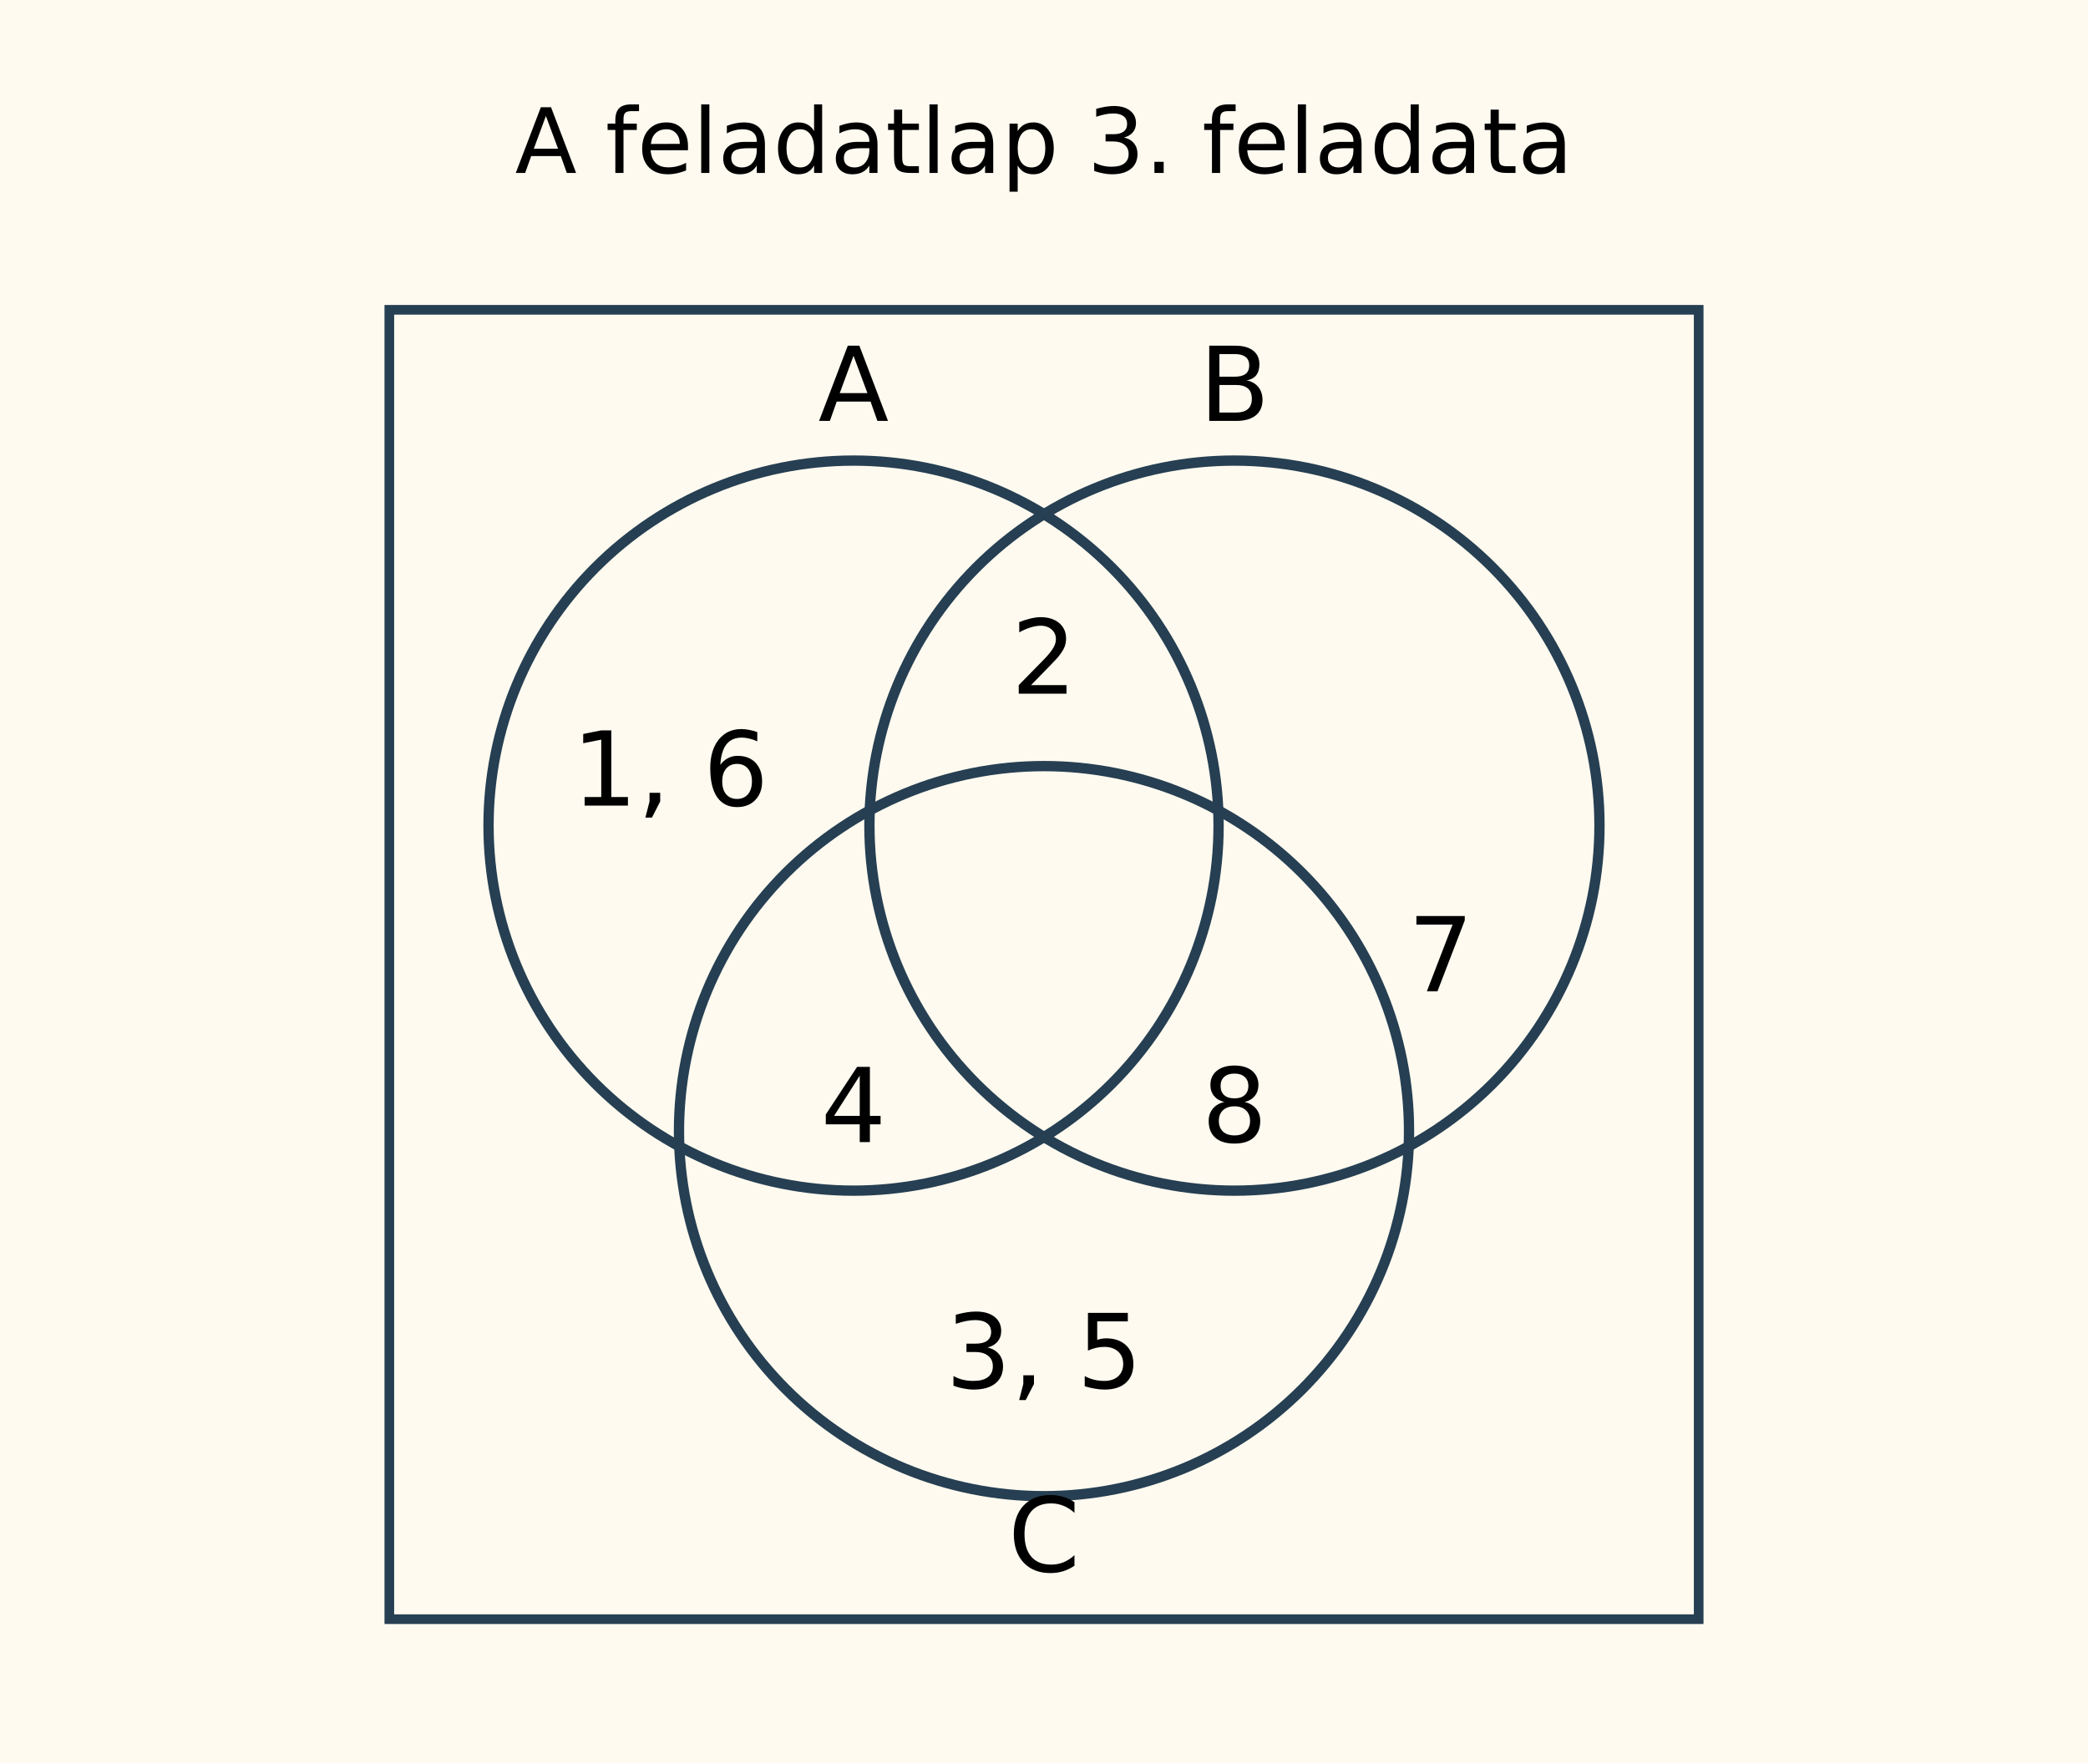
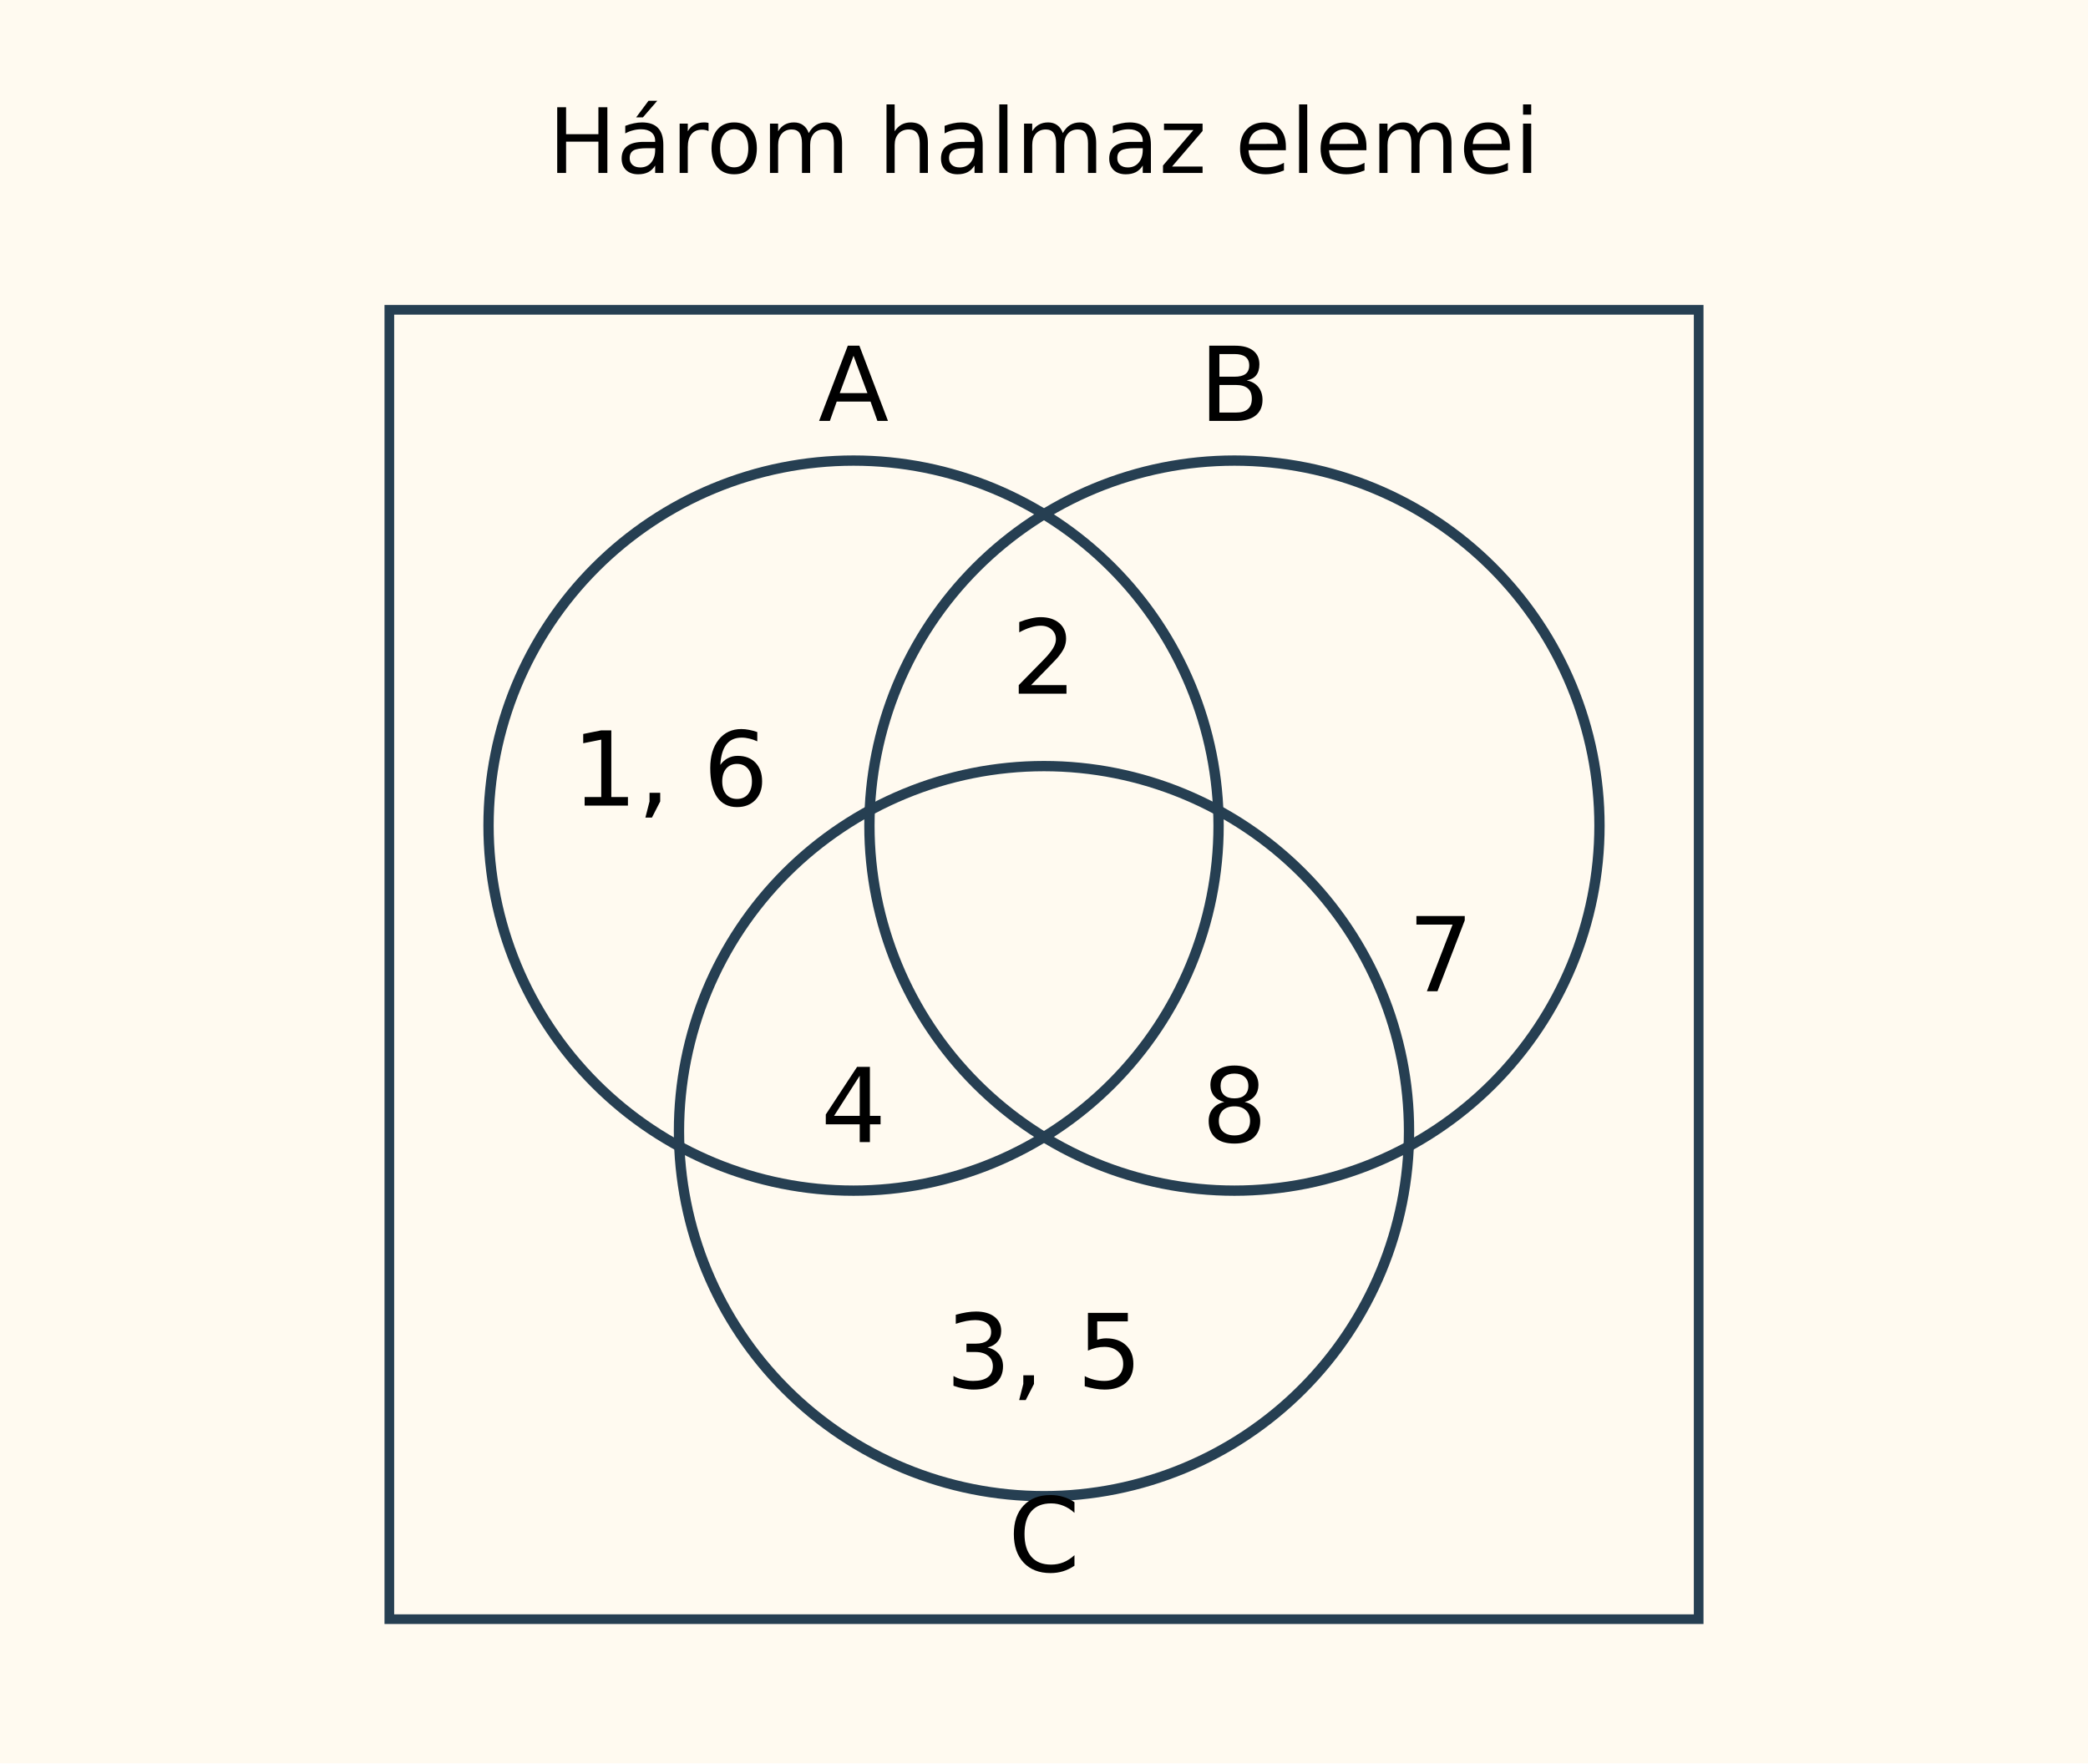
<svg xmlns="http://www.w3.org/2000/svg" width="324pt" height="273.6pt" viewBox="0 0 324 273.6" version="1.1">
  <defs>
    <style type="text/css">*{stroke-linejoin: round; stroke-linecap: butt}</style>
  </defs>
  <g id="figure_1">
    <g id="patch_1">
      <path d="M 0 273.6  L 324 273.6  L 324 0  L 0 0  z " style="fill: #fffaf0" />
    </g>
    <g id="axes_1">
      <g id="patch_2">
        <path d="M 60.414 251.243  L 263.586 251.243  L 263.586 48.072  L 60.414 48.072  L 60.414 251.243  z " clip-path="url(#p156286db17)" style="fill: none; stroke: #263f52; stroke-width: 1.5; stroke-linejoin: miter" />
      </g>
      <g id="patch_3">
        <path d="M 132.448 184.751  C 147.469 184.751 161.878 178.783 172.5 168.161  C 183.121 157.539 189.09 143.131 189.09 128.109  C 189.09 113.087 183.121 98.679 172.5 88.057  C 161.878 77.435 147.469 71.467 132.448 71.467  C 117.426 71.467 103.018 77.435 92.396 88.057  C 81.774 98.679 75.806 113.087 75.806 128.109  C 75.806 143.131 81.774 157.539 92.396 168.161  C 103.018 178.783 117.426 184.751 132.448 184.751  L 132.448 184.751  z " clip-path="url(#p156286db17)" style="fill: none; stroke: #263f52; stroke-width: 1.6; stroke-linejoin: miter" />
      </g>
      <g id="patch_4">
        <path d="M 191.552 184.751  C 206.574 184.751 220.982 178.783 231.604 168.161  C 242.226 157.539 248.194 143.131 248.194 128.109  C 248.194 113.087 242.226 98.679 231.604 88.057  C 220.982 77.435 206.574 71.467 191.552 71.467  C 176.531 71.467 162.122 77.435 151.5 88.057  C 140.879 98.679 134.91 113.087 134.91 128.109  C 134.91 143.131 140.879 157.539 151.5 168.161  C 162.122 178.783 176.531 184.751 191.552 184.751  L 191.552 184.751  z " clip-path="url(#p156286db17)" style="fill: none; stroke: #263f52; stroke-width: 1.6; stroke-linejoin: miter" />
      </g>
      <g id="patch_5">
        <path d="M 162 232.157  C 177.022 232.157 191.43 226.189 202.052 215.567  C 212.674 204.946 218.642 190.537 218.642 175.516  C 218.642 160.494 212.674 146.086 202.052 135.464  C 191.43 124.842 177.022 118.874 162 118.874  C 146.978 118.874 132.57 124.842 121.948 135.464  C 111.326 146.086 105.358 160.494 105.358 175.516  C 105.358 190.537 111.326 204.946 121.948 215.567  C 132.57 226.189 146.978 232.157 162 232.157  L 162 232.157  z " clip-path="url(#p156286db17)" style="fill: none; stroke: #263f52; stroke-width: 1.6; stroke-linejoin: miter" />
      </g>
      <g id="text_1">
        <text style="font-size: 16px; font-family: 'DejaVu Sans'; text-anchor: middle" x="132.448" y="65.311" transform="rotate(-0 132.4478 65.31058)">A</text>
      </g>
      <g id="text_2">
        <text style="font-size: 16px; font-family: 'DejaVu Sans'; text-anchor: middle" x="191.552" y="65.311" transform="rotate(-0 191.5522 65.31058)">B</text>
      </g>
      <g id="text_3">
        <text style="font-size: 16px; font-family: 'DejaVu Sans'; text-anchor: middle" x="162" y="243.855" transform="rotate(-0 162 243.8552)">C</text>
      </g>
      <g id="text_4">
        <text style="font-size: 16px; font-family: 'DejaVu Sans'; text-anchor: middle" x="104" y="125" transform="rotate(-0 104 125)">1, 6</text>
      </g>
      <g id="text_5">
        <text style="font-size: 16px; font-family: 'DejaVu Sans'; text-anchor: middle" x="162" y="107.638" transform="rotate(-0 162 107.6384)">2</text>
      </g>
      <g id="text_6">
        <text style="font-size: 16px; font-family: 'DejaVu Sans'; text-anchor: middle" x="223.567" y="153.814" transform="rotate(-0 223.5671 153.8138)">7</text>
      </g>
      <g id="text_7">
        <text style="font-size: 16px; font-family: 'DejaVu Sans'; text-anchor: middle" x="132.448" y="177.209" transform="rotate(-0 132.4478 177.2093)">4</text>
      </g>
      <g id="text_8">
        <text style="font-size: 16px; font-family: 'DejaVu Sans'; text-anchor: middle" x="191.552" y="177.209" transform="rotate(-0 191.5522 177.2093)">8</text>
      </g>
      <g id="text_9">
        <text style="font-size: 16px; font-family: 'DejaVu Sans'; text-anchor: middle" x="162" y="215.381" transform="rotate(-0 162 215.3809)">3, 5</text>
      </g>
      <g id="text_10">
-         <text style="font-size: 14px; font-family: 'DejaVu Sans'; text-anchor: middle" x="162" y="26.837" transform="rotate(-0 162 26.83672)">A feladatlap 3. feladata</text>
+         <text style="font-size: 14px; font-family: 'DejaVu Sans'; text-anchor: middle" x="162" y="26.837" transform="rotate(-0 162 26.83672)">Három halmaz elemei</text>
      </g>
    </g>
  </g>
  <defs>
    <clipPath id="p156286db17">
      <rect x="54.258" y="38.837" width="215.485" height="218.563" />
    </clipPath>
  </defs>
</svg>
